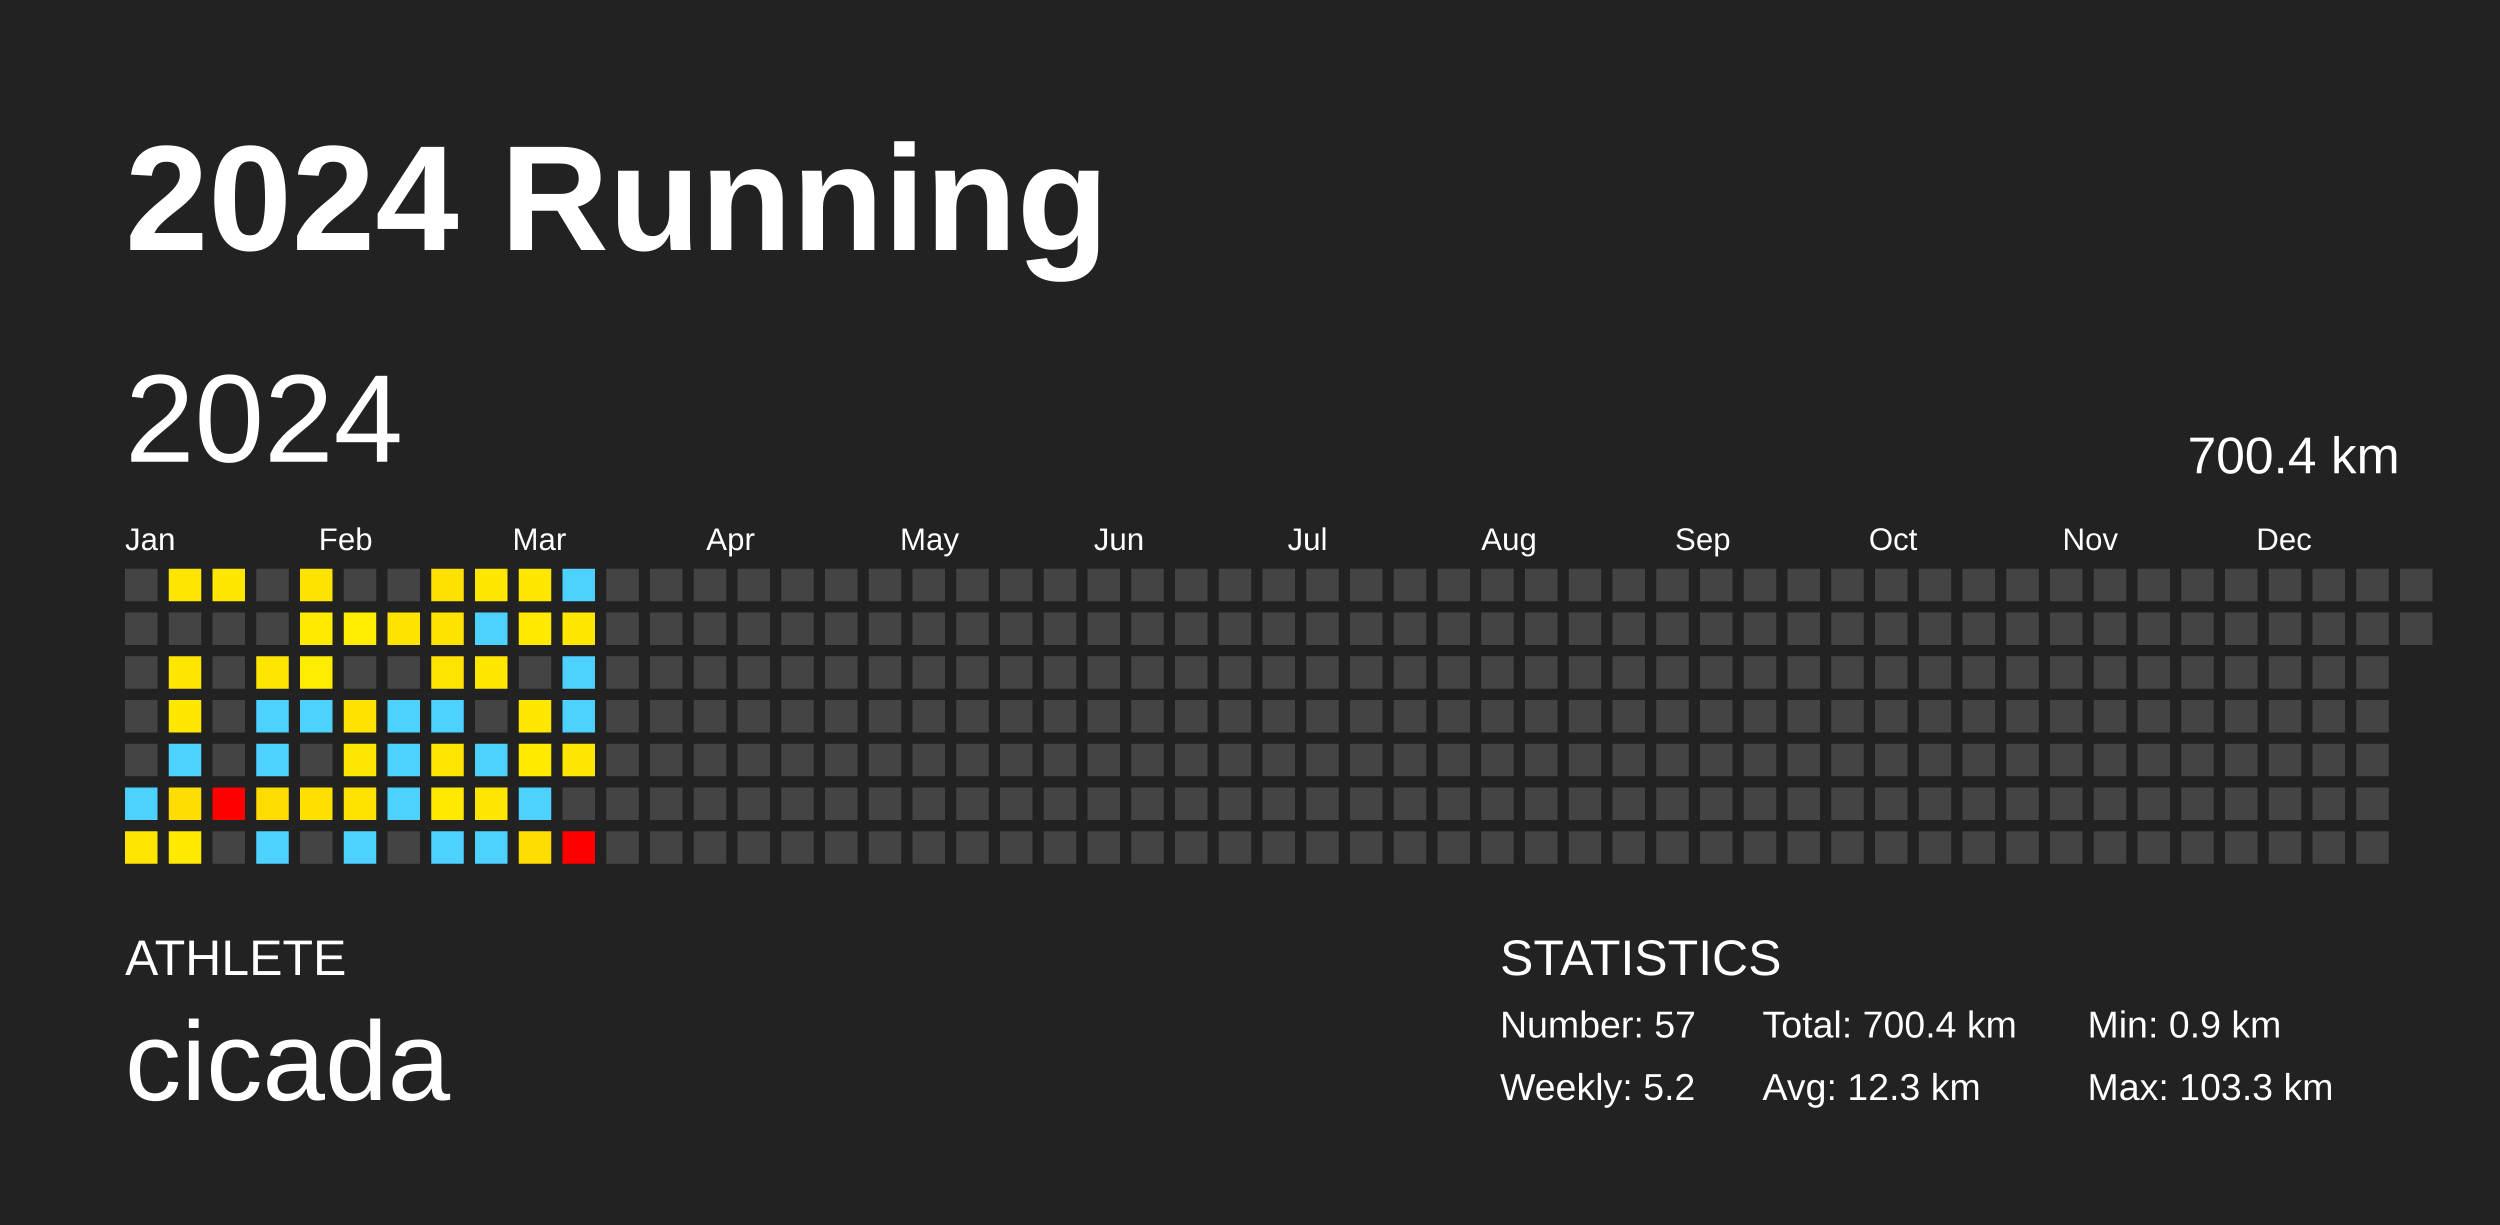
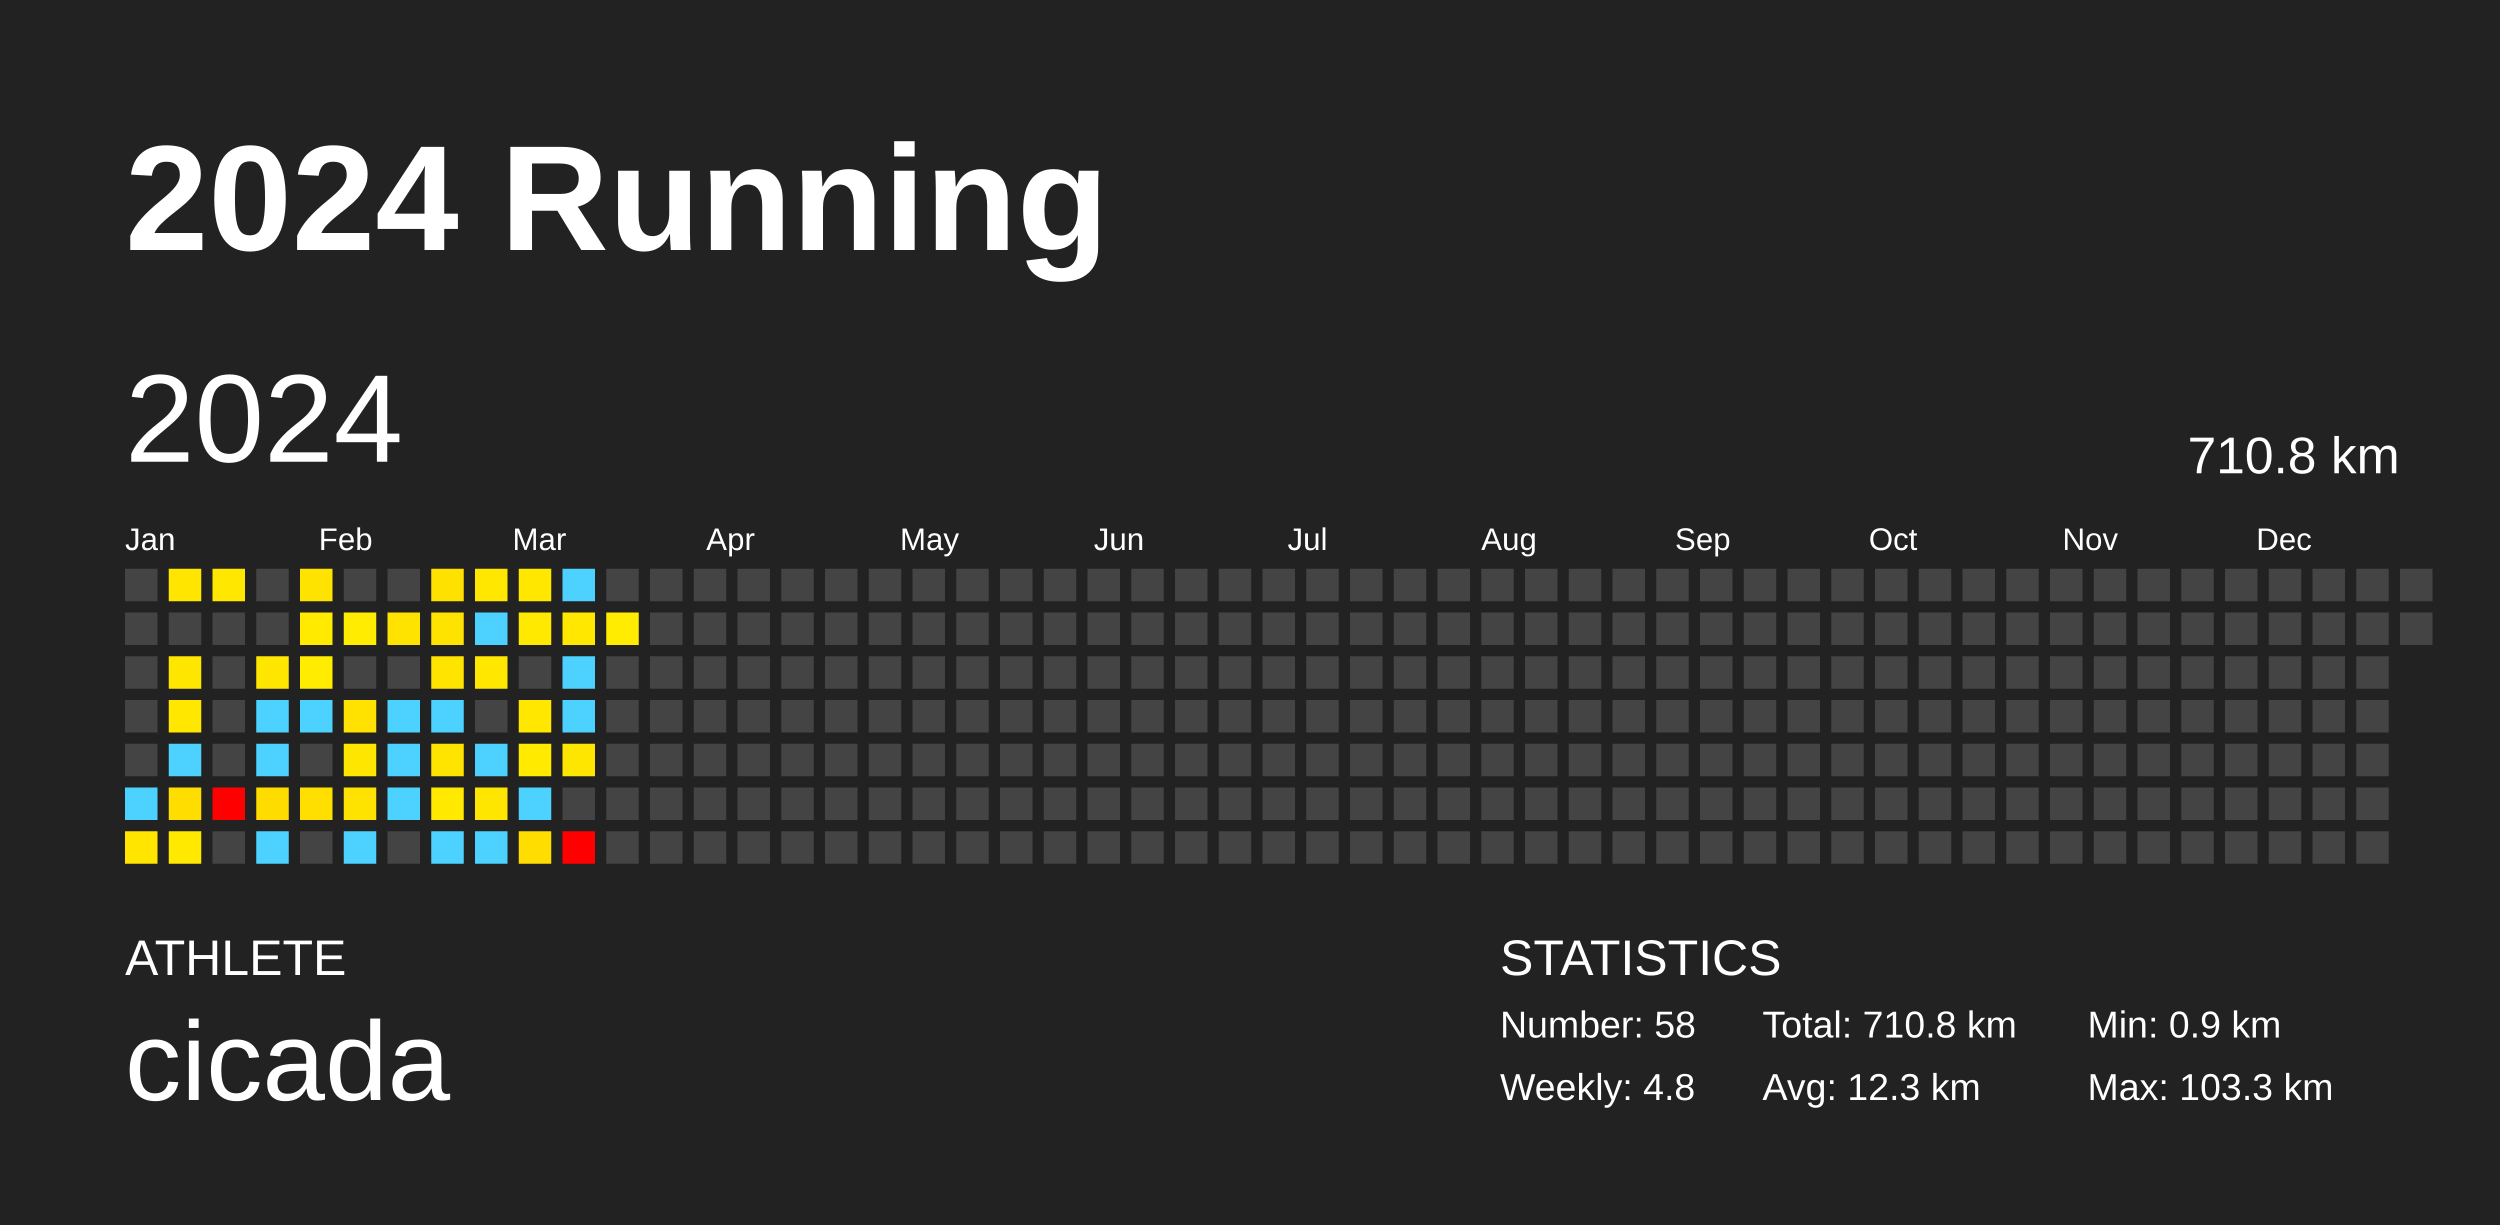
<svg xmlns="http://www.w3.org/2000/svg" baseProfile="full" height="98mm" version="1.1" viewBox="0,0,200,98" width="200mm">
  <defs />
  <rect fill="#222222" height="98" width="200" x="0" y="0" />
  <text fill="#FFFFFF" style="font-size:12px; font-family:Arial; font-weight:bold;" x="10" y="20">2024 Running</text>
  <text fill="#FFFFFF" style="font-size:4px; font-family:Arial" x="10" y="78">ATHLETE</text>
  <text fill="#FFFFFF" style="font-size:9px; font-family:Arial" x="10" y="88">cicada</text>
  <text fill="#FFFFFF" style="font-size:4px; font-family:Arial" x="120" y="78">STATISTICS</text>
-   <text fill="#FFFFFF" style="font-size:3px; font-family:Arial" x="120" y="83">Number: 57</text>
-   <text fill="#FFFFFF" style="font-size:3px; font-family:Arial" x="120" y="88">Weekly: 5.2</text>
-   <text fill="#FFFFFF" style="font-size:3px; font-family:Arial" x="141" y="83">Total: 700.4 km</text>
+   <text fill="#FFFFFF" style="font-size:3px; font-family:Arial" x="120" y="83">Number: 58</text>
+   <text fill="#FFFFFF" style="font-size:3px; font-family:Arial" x="120" y="88">Weekly: 4.8</text>
+   <text fill="#FFFFFF" style="font-size:3px; font-family:Arial" x="141" y="83">Total: 710.8 km</text>
  <text fill="#FFFFFF" style="font-size:3px; font-family:Arial" x="141" y="88">Avg: 12.3 km</text>
  <text fill="#FFFFFF" style="font-size:3px; font-family:Arial" x="167" y="83">Min: 0.9 km</text>
  <text fill="#FFFFFF" style="font-size:3px; font-family:Arial" x="167" y="88">Max: 103.3 km</text>
  <text dominant-baseline="hanging" fill="#FFFFFF" style="font-size:10.0px; font-family:Arial;" x="10" y="30">2024</text>
-   <text dominant-baseline="hanging" fill="#FFFFFF" style="font-size:4.125px; font-family:Arial;" x="175" y="35">700.4 km</text>
+   <text dominant-baseline="hanging" fill="#FFFFFF" style="font-size:4.125px; font-family:Arial;" x="175" y="35">710.8 km</text>
  <text fill="#FFFFFF" style="font-size:2.5px; font-family:Arial" x="10.0" y="44">Jan</text>
  <text fill="#FFFFFF" style="font-size:2.5px; font-family:Arial" x="25.5" y="44">Feb</text>
  <text fill="#FFFFFF" style="font-size:2.5px; font-family:Arial" x="41.0" y="44">Mar</text>
  <text fill="#FFFFFF" style="font-size:2.5px; font-family:Arial" x="56.5" y="44">Apr</text>
  <text fill="#FFFFFF" style="font-size:2.5px; font-family:Arial" x="72.0" y="44">May</text>
  <text fill="#FFFFFF" style="font-size:2.5px; font-family:Arial" x="87.5" y="44">Jun</text>
  <text fill="#FFFFFF" style="font-size:2.5px; font-family:Arial" x="103.0" y="44">Jul</text>
  <text fill="#FFFFFF" style="font-size:2.5px; font-family:Arial" x="118.5" y="44">Aug</text>
  <text fill="#FFFFFF" style="font-size:2.5px; font-family:Arial" x="134.0" y="44">Sep</text>
  <text fill="#FFFFFF" style="font-size:2.5px; font-family:Arial" x="149.5" y="44">Oct</text>
  <text fill="#FFFFFF" style="font-size:2.5px; font-family:Arial" x="165.0" y="44">Nov</text>
  <text fill="#FFFFFF" style="font-size:2.5px; font-family:Arial" x="180.5" y="44">Dec</text>
  <rect fill="#444444" height="2.6" width="2.6" x="10.0" y="45.5" />
  <rect fill="#444444" height="2.6" width="2.6" x="10.0" y="49.0" />
  <rect fill="#444444" height="2.6" width="2.6" x="10.0" y="52.5" />
  <rect fill="#444444" height="2.6" width="2.6" x="10.0" y="56.0" />
  <rect fill="#444444" height="2.6" width="2.6" x="10.0" y="59.5" />
  <rect fill="#4dd2ff" height="2.6" width="2.6" x="10.0" y="63.0" />
  <rect fill="#ffe500" height="2.6" width="2.6" x="10.0" y="66.5" />
  <rect fill="#ffe500" height="2.6" width="2.6" x="13.5" y="45.5" />
  <rect fill="#444444" height="2.6" width="2.6" x="13.5" y="49.0" />
  <rect fill="#ffe600" height="2.6" width="2.6" x="13.5" y="52.5" />
  <rect fill="#ffe700" height="2.6" width="2.6" x="13.5" y="56.0" />
  <rect fill="#4dd2ff" height="2.6" width="2.6" x="13.5" y="59.5" />
  <rect fill="#ffdd00" height="2.6" width="2.6" x="13.5" y="63.0" />
  <rect fill="#ffe900" height="2.6" width="2.6" x="13.5" y="66.5" />
  <rect fill="#ffe700" height="2.6" width="2.6" x="17.0" y="45.5" />
  <rect fill="#444444" height="2.6" width="2.6" x="17.0" y="49.0" />
  <rect fill="#444444" height="2.6" width="2.6" x="17.0" y="52.5" />
  <rect fill="#444444" height="2.6" width="2.6" x="17.0" y="56.0" />
  <rect fill="#444444" height="2.6" width="2.6" x="17.0" y="59.5" />
  <rect fill="red" height="2.6" width="2.6" x="17.0" y="63.0" />
  <rect fill="#444444" height="2.6" width="2.6" x="17.0" y="66.5" />
  <rect fill="#444444" height="2.6" width="2.6" x="20.5" y="45.5" />
  <rect fill="#444444" height="2.6" width="2.6" x="20.5" y="49.0" />
  <rect fill="#ffe600" height="2.6" width="2.6" x="20.5" y="52.5" />
  <rect fill="#4dd2ff" height="2.6" width="2.6" x="20.5" y="56.0" />
  <rect fill="#4dd2ff" height="2.6" width="2.6" x="20.5" y="59.5" />
  <rect fill="#ffdc00" height="2.6" width="2.6" x="20.5" y="63.0" />
  <rect fill="#4dd2ff" height="2.6" width="2.6" x="20.5" y="66.5" />
  <rect fill="#ffe300" height="2.6" width="2.6" x="24.0" y="45.5" />
  <rect fill="#ffea00" height="2.6" width="2.6" x="24.0" y="49.0" />
  <rect fill="#ffec00" height="2.6" width="2.6" x="24.0" y="52.5" />
  <rect fill="#4dd2ff" height="2.6" width="2.6" x="24.0" y="56.0" />
  <rect fill="#444444" height="2.6" width="2.6" x="24.0" y="59.5" />
  <rect fill="#ffdf00" height="2.6" width="2.6" x="24.0" y="63.0" />
  <rect fill="#444444" height="2.6" width="2.6" x="24.0" y="66.5" />
  <rect fill="#444444" height="2.6" width="2.6" x="27.5" y="45.5" />
  <rect fill="#ffec00" height="2.6" width="2.6" x="27.5" y="49.0" />
  <rect fill="#444444" height="2.6" width="2.6" x="27.5" y="52.5" />
  <rect fill="#ffe200" height="2.6" width="2.6" x="27.5" y="56.0" />
  <rect fill="#ffe600" height="2.6" width="2.6" x="27.5" y="59.5" />
  <rect fill="#ffe300" height="2.6" width="2.6" x="27.5" y="63.0" />
  <rect fill="#4dd2ff" height="2.6" width="2.6" x="27.5" y="66.5" />
  <rect fill="#444444" height="2.6" width="2.6" x="31.0" y="45.5" />
  <rect fill="#ffe300" height="2.6" width="2.6" x="31.0" y="49.0" />
  <rect fill="#444444" height="2.6" width="2.6" x="31.0" y="52.5" />
  <rect fill="#4dd2ff" height="2.6" width="2.6" x="31.0" y="56.0" />
  <rect fill="#4dd2ff" height="2.6" width="2.6" x="31.0" y="59.5" />
  <rect fill="#4dd2ff" height="2.6" width="2.6" x="31.0" y="63.0" />
  <rect fill="#444444" height="2.6" width="2.6" x="31.0" y="66.5" />
  <rect fill="#ffe100" height="2.6" width="2.6" x="34.5" y="45.5" />
  <rect fill="#ffe300" height="2.6" width="2.6" x="34.5" y="49.0" />
  <rect fill="#ffe400" height="2.6" width="2.6" x="34.5" y="52.5" />
  <rect fill="#4dd2ff" height="2.6" width="2.6" x="34.5" y="56.0" />
  <rect fill="#ffe400" height="2.6" width="2.6" x="34.5" y="59.5" />
  <rect fill="#ffe900" height="2.6" width="2.6" x="34.5" y="63.0" />
  <rect fill="#4dd2ff" height="2.6" width="2.6" x="34.5" y="66.5" />
  <rect fill="#ffe700" height="2.6" width="2.6" x="38.0" y="45.5" />
  <rect fill="#4dd2ff" height="2.6" width="2.6" x="38.0" y="49.0" />
  <rect fill="#ffe700" height="2.6" width="2.6" x="38.0" y="52.5" />
  <rect fill="#444444" height="2.6" width="2.6" x="38.0" y="56.0" />
  <rect fill="#4dd2ff" height="2.6" width="2.6" x="38.0" y="59.5" />
  <rect fill="#ffe600" height="2.6" width="2.6" x="38.0" y="63.0" />
  <rect fill="#4dd2ff" height="2.6" width="2.6" x="38.0" y="66.5" />
  <rect fill="#ffe700" height="2.6" width="2.6" x="41.5" y="45.5" />
  <rect fill="#ffe900" height="2.6" width="2.6" x="41.5" y="49.0" />
  <rect fill="#444444" height="2.6" width="2.6" x="41.5" y="52.5" />
  <rect fill="#ffe700" height="2.6" width="2.6" x="41.5" y="56.0" />
  <rect fill="#ffea00" height="2.6" width="2.6" x="41.5" y="59.5" />
  <rect fill="#4dd2ff" height="2.6" width="2.6" x="41.5" y="63.0" />
  <rect fill="#ffdd00" height="2.6" width="2.6" x="41.5" y="66.5" />
  <rect fill="#4dd2ff" height="2.6" width="2.6" x="45.0" y="45.5" />
  <rect fill="#ffe700" height="2.6" width="2.6" x="45.0" y="49.0" />
  <rect fill="#4dd2ff" height="2.6" width="2.6" x="45.0" y="52.5" />
  <rect fill="#4dd2ff" height="2.6" width="2.6" x="45.0" y="56.0" />
  <rect fill="#ffe600" height="2.6" width="2.6" x="45.0" y="59.5" />
  <rect fill="#444444" height="2.6" width="2.6" x="45.0" y="63.0" />
  <rect fill="red" height="2.6" width="2.6" x="45.0" y="66.5" />
  <rect fill="#444444" height="2.6" width="2.6" x="48.5" y="45.5" />
-   <rect fill="#444444" height="2.6" width="2.6" x="48.5" y="49.0" />
+   <rect fill="#ffec00" height="2.6" width="2.6" x="48.5" y="49.0" />
  <rect fill="#444444" height="2.6" width="2.6" x="48.5" y="52.5" />
  <rect fill="#444444" height="2.6" width="2.6" x="48.5" y="56.0" />
  <rect fill="#444444" height="2.6" width="2.6" x="48.5" y="59.5" />
  <rect fill="#444444" height="2.6" width="2.6" x="48.5" y="63.0" />
  <rect fill="#444444" height="2.6" width="2.6" x="48.5" y="66.5" />
  <rect fill="#444444" height="2.6" width="2.6" x="52.0" y="45.5" />
  <rect fill="#444444" height="2.6" width="2.6" x="52.0" y="49.0" />
  <rect fill="#444444" height="2.6" width="2.6" x="52.0" y="52.5" />
  <rect fill="#444444" height="2.6" width="2.6" x="52.0" y="56.0" />
  <rect fill="#444444" height="2.6" width="2.6" x="52.0" y="59.5" />
  <rect fill="#444444" height="2.6" width="2.6" x="52.0" y="63.0" />
  <rect fill="#444444" height="2.6" width="2.6" x="52.0" y="66.5" />
  <rect fill="#444444" height="2.6" width="2.6" x="55.5" y="45.5" />
  <rect fill="#444444" height="2.6" width="2.6" x="55.5" y="49.0" />
  <rect fill="#444444" height="2.6" width="2.6" x="55.5" y="52.5" />
  <rect fill="#444444" height="2.6" width="2.6" x="55.5" y="56.0" />
  <rect fill="#444444" height="2.6" width="2.6" x="55.5" y="59.5" />
  <rect fill="#444444" height="2.6" width="2.6" x="55.5" y="63.0" />
  <rect fill="#444444" height="2.6" width="2.6" x="55.5" y="66.5" />
  <rect fill="#444444" height="2.6" width="2.6" x="59.0" y="45.5" />
  <rect fill="#444444" height="2.6" width="2.6" x="59.0" y="49.0" />
  <rect fill="#444444" height="2.6" width="2.6" x="59.0" y="52.5" />
  <rect fill="#444444" height="2.6" width="2.6" x="59.0" y="56.0" />
  <rect fill="#444444" height="2.6" width="2.6" x="59.0" y="59.5" />
  <rect fill="#444444" height="2.6" width="2.6" x="59.0" y="63.0" />
  <rect fill="#444444" height="2.6" width="2.6" x="59.0" y="66.5" />
  <rect fill="#444444" height="2.6" width="2.6" x="62.5" y="45.5" />
  <rect fill="#444444" height="2.6" width="2.6" x="62.5" y="49.0" />
  <rect fill="#444444" height="2.6" width="2.6" x="62.5" y="52.5" />
  <rect fill="#444444" height="2.6" width="2.6" x="62.5" y="56.0" />
  <rect fill="#444444" height="2.6" width="2.6" x="62.5" y="59.5" />
  <rect fill="#444444" height="2.6" width="2.6" x="62.5" y="63.0" />
  <rect fill="#444444" height="2.6" width="2.6" x="62.5" y="66.5" />
  <rect fill="#444444" height="2.6" width="2.6" x="66.0" y="45.5" />
  <rect fill="#444444" height="2.6" width="2.6" x="66.0" y="49.0" />
  <rect fill="#444444" height="2.6" width="2.6" x="66.0" y="52.5" />
  <rect fill="#444444" height="2.6" width="2.6" x="66.0" y="56.0" />
  <rect fill="#444444" height="2.6" width="2.6" x="66.0" y="59.5" />
  <rect fill="#444444" height="2.6" width="2.6" x="66.0" y="63.0" />
  <rect fill="#444444" height="2.6" width="2.6" x="66.0" y="66.5" />
  <rect fill="#444444" height="2.6" width="2.6" x="69.5" y="45.5" />
  <rect fill="#444444" height="2.6" width="2.6" x="69.5" y="49.0" />
  <rect fill="#444444" height="2.6" width="2.6" x="69.5" y="52.5" />
  <rect fill="#444444" height="2.6" width="2.6" x="69.5" y="56.0" />
  <rect fill="#444444" height="2.6" width="2.6" x="69.5" y="59.5" />
  <rect fill="#444444" height="2.6" width="2.6" x="69.5" y="63.0" />
  <rect fill="#444444" height="2.6" width="2.6" x="69.5" y="66.5" />
  <rect fill="#444444" height="2.6" width="2.6" x="73.0" y="45.5" />
  <rect fill="#444444" height="2.6" width="2.6" x="73.0" y="49.0" />
  <rect fill="#444444" height="2.6" width="2.6" x="73.0" y="52.5" />
  <rect fill="#444444" height="2.6" width="2.6" x="73.0" y="56.0" />
  <rect fill="#444444" height="2.6" width="2.6" x="73.0" y="59.5" />
  <rect fill="#444444" height="2.6" width="2.6" x="73.0" y="63.0" />
  <rect fill="#444444" height="2.6" width="2.6" x="73.0" y="66.5" />
  <rect fill="#444444" height="2.6" width="2.6" x="76.5" y="45.5" />
  <rect fill="#444444" height="2.6" width="2.6" x="76.5" y="49.0" />
  <rect fill="#444444" height="2.6" width="2.6" x="76.5" y="52.5" />
  <rect fill="#444444" height="2.6" width="2.6" x="76.5" y="56.0" />
  <rect fill="#444444" height="2.6" width="2.6" x="76.5" y="59.5" />
  <rect fill="#444444" height="2.6" width="2.6" x="76.5" y="63.0" />
  <rect fill="#444444" height="2.6" width="2.6" x="76.5" y="66.5" />
  <rect fill="#444444" height="2.6" width="2.6" x="80.0" y="45.5" />
  <rect fill="#444444" height="2.6" width="2.6" x="80.0" y="49.0" />
  <rect fill="#444444" height="2.6" width="2.6" x="80.0" y="52.5" />
  <rect fill="#444444" height="2.6" width="2.6" x="80.0" y="56.0" />
  <rect fill="#444444" height="2.6" width="2.6" x="80.0" y="59.5" />
  <rect fill="#444444" height="2.6" width="2.6" x="80.0" y="63.0" />
  <rect fill="#444444" height="2.6" width="2.6" x="80.0" y="66.5" />
  <rect fill="#444444" height="2.6" width="2.6" x="83.5" y="45.5" />
  <rect fill="#444444" height="2.6" width="2.6" x="83.5" y="49.0" />
  <rect fill="#444444" height="2.6" width="2.6" x="83.5" y="52.5" />
  <rect fill="#444444" height="2.6" width="2.6" x="83.5" y="56.0" />
  <rect fill="#444444" height="2.6" width="2.6" x="83.5" y="59.5" />
  <rect fill="#444444" height="2.6" width="2.6" x="83.5" y="63.0" />
  <rect fill="#444444" height="2.6" width="2.6" x="83.5" y="66.5" />
  <rect fill="#444444" height="2.6" width="2.6" x="87.0" y="45.5" />
  <rect fill="#444444" height="2.6" width="2.6" x="87.0" y="49.0" />
  <rect fill="#444444" height="2.6" width="2.6" x="87.0" y="52.5" />
  <rect fill="#444444" height="2.6" width="2.6" x="87.0" y="56.0" />
  <rect fill="#444444" height="2.6" width="2.6" x="87.0" y="59.5" />
  <rect fill="#444444" height="2.6" width="2.6" x="87.0" y="63.0" />
  <rect fill="#444444" height="2.6" width="2.6" x="87.0" y="66.5" />
  <rect fill="#444444" height="2.6" width="2.6" x="90.5" y="45.5" />
  <rect fill="#444444" height="2.6" width="2.6" x="90.5" y="49.0" />
  <rect fill="#444444" height="2.6" width="2.6" x="90.5" y="52.5" />
  <rect fill="#444444" height="2.6" width="2.6" x="90.5" y="56.0" />
  <rect fill="#444444" height="2.6" width="2.6" x="90.5" y="59.5" />
  <rect fill="#444444" height="2.6" width="2.6" x="90.5" y="63.0" />
  <rect fill="#444444" height="2.6" width="2.6" x="90.5" y="66.5" />
  <rect fill="#444444" height="2.6" width="2.6" x="94.0" y="45.5" />
  <rect fill="#444444" height="2.6" width="2.6" x="94.0" y="49.0" />
  <rect fill="#444444" height="2.6" width="2.6" x="94.0" y="52.5" />
  <rect fill="#444444" height="2.6" width="2.6" x="94.0" y="56.0" />
  <rect fill="#444444" height="2.6" width="2.6" x="94.0" y="59.5" />
  <rect fill="#444444" height="2.6" width="2.6" x="94.0" y="63.0" />
  <rect fill="#444444" height="2.6" width="2.6" x="94.0" y="66.5" />
  <rect fill="#444444" height="2.6" width="2.6" x="97.5" y="45.5" />
  <rect fill="#444444" height="2.6" width="2.6" x="97.5" y="49.0" />
  <rect fill="#444444" height="2.6" width="2.6" x="97.5" y="52.5" />
  <rect fill="#444444" height="2.6" width="2.6" x="97.5" y="56.0" />
  <rect fill="#444444" height="2.6" width="2.6" x="97.5" y="59.5" />
  <rect fill="#444444" height="2.6" width="2.6" x="97.5" y="63.0" />
  <rect fill="#444444" height="2.6" width="2.6" x="97.5" y="66.5" />
  <rect fill="#444444" height="2.6" width="2.6" x="101.0" y="45.5" />
  <rect fill="#444444" height="2.6" width="2.6" x="101.0" y="49.0" />
  <rect fill="#444444" height="2.6" width="2.6" x="101.0" y="52.5" />
  <rect fill="#444444" height="2.6" width="2.6" x="101.0" y="56.0" />
  <rect fill="#444444" height="2.6" width="2.6" x="101.0" y="59.5" />
  <rect fill="#444444" height="2.6" width="2.6" x="101.0" y="63.0" />
  <rect fill="#444444" height="2.6" width="2.6" x="101.0" y="66.5" />
  <rect fill="#444444" height="2.6" width="2.6" x="104.5" y="45.5" />
  <rect fill="#444444" height="2.6" width="2.6" x="104.5" y="49.0" />
  <rect fill="#444444" height="2.6" width="2.6" x="104.5" y="52.5" />
  <rect fill="#444444" height="2.6" width="2.6" x="104.5" y="56.0" />
  <rect fill="#444444" height="2.6" width="2.6" x="104.5" y="59.5" />
  <rect fill="#444444" height="2.6" width="2.6" x="104.5" y="63.0" />
  <rect fill="#444444" height="2.6" width="2.6" x="104.5" y="66.5" />
  <rect fill="#444444" height="2.6" width="2.6" x="108.0" y="45.5" />
  <rect fill="#444444" height="2.6" width="2.6" x="108.0" y="49.0" />
  <rect fill="#444444" height="2.6" width="2.6" x="108.0" y="52.5" />
  <rect fill="#444444" height="2.6" width="2.6" x="108.0" y="56.0" />
  <rect fill="#444444" height="2.6" width="2.6" x="108.0" y="59.5" />
  <rect fill="#444444" height="2.6" width="2.6" x="108.0" y="63.0" />
  <rect fill="#444444" height="2.6" width="2.6" x="108.0" y="66.5" />
  <rect fill="#444444" height="2.6" width="2.6" x="111.5" y="45.5" />
  <rect fill="#444444" height="2.6" width="2.6" x="111.5" y="49.0" />
  <rect fill="#444444" height="2.6" width="2.6" x="111.5" y="52.5" />
  <rect fill="#444444" height="2.6" width="2.6" x="111.5" y="56.0" />
  <rect fill="#444444" height="2.6" width="2.6" x="111.5" y="59.5" />
  <rect fill="#444444" height="2.6" width="2.6" x="111.5" y="63.0" />
  <rect fill="#444444" height="2.6" width="2.6" x="111.5" y="66.5" />
  <rect fill="#444444" height="2.6" width="2.6" x="115.0" y="45.5" />
  <rect fill="#444444" height="2.6" width="2.6" x="115.0" y="49.0" />
  <rect fill="#444444" height="2.6" width="2.6" x="115.0" y="52.5" />
  <rect fill="#444444" height="2.6" width="2.6" x="115.0" y="56.0" />
  <rect fill="#444444" height="2.6" width="2.6" x="115.0" y="59.5" />
  <rect fill="#444444" height="2.6" width="2.6" x="115.0" y="63.0" />
  <rect fill="#444444" height="2.6" width="2.6" x="115.0" y="66.5" />
  <rect fill="#444444" height="2.6" width="2.6" x="118.5" y="45.5" />
  <rect fill="#444444" height="2.6" width="2.6" x="118.5" y="49.0" />
  <rect fill="#444444" height="2.6" width="2.6" x="118.5" y="52.5" />
  <rect fill="#444444" height="2.6" width="2.6" x="118.5" y="56.0" />
  <rect fill="#444444" height="2.6" width="2.6" x="118.5" y="59.5" />
  <rect fill="#444444" height="2.6" width="2.6" x="118.5" y="63.0" />
  <rect fill="#444444" height="2.6" width="2.6" x="118.5" y="66.5" />
  <rect fill="#444444" height="2.6" width="2.6" x="122.0" y="45.5" />
  <rect fill="#444444" height="2.6" width="2.6" x="122.0" y="49.0" />
  <rect fill="#444444" height="2.6" width="2.6" x="122.0" y="52.5" />
  <rect fill="#444444" height="2.6" width="2.6" x="122.0" y="56.0" />
  <rect fill="#444444" height="2.6" width="2.6" x="122.0" y="59.5" />
  <rect fill="#444444" height="2.6" width="2.6" x="122.0" y="63.0" />
  <rect fill="#444444" height="2.6" width="2.6" x="122.0" y="66.5" />
  <rect fill="#444444" height="2.6" width="2.6" x="125.5" y="45.5" />
  <rect fill="#444444" height="2.6" width="2.6" x="125.5" y="49.0" />
  <rect fill="#444444" height="2.6" width="2.6" x="125.5" y="52.5" />
  <rect fill="#444444" height="2.6" width="2.6" x="125.5" y="56.0" />
  <rect fill="#444444" height="2.6" width="2.6" x="125.5" y="59.5" />
  <rect fill="#444444" height="2.6" width="2.6" x="125.5" y="63.0" />
  <rect fill="#444444" height="2.6" width="2.6" x="125.5" y="66.5" />
  <rect fill="#444444" height="2.6" width="2.6" x="129.0" y="45.5" />
  <rect fill="#444444" height="2.6" width="2.6" x="129.0" y="49.0" />
  <rect fill="#444444" height="2.6" width="2.6" x="129.0" y="52.5" />
  <rect fill="#444444" height="2.6" width="2.6" x="129.0" y="56.0" />
  <rect fill="#444444" height="2.6" width="2.6" x="129.0" y="59.5" />
  <rect fill="#444444" height="2.6" width="2.6" x="129.0" y="63.0" />
  <rect fill="#444444" height="2.6" width="2.6" x="129.0" y="66.5" />
  <rect fill="#444444" height="2.6" width="2.6" x="132.5" y="45.5" />
  <rect fill="#444444" height="2.6" width="2.6" x="132.5" y="49.0" />
  <rect fill="#444444" height="2.6" width="2.6" x="132.5" y="52.5" />
  <rect fill="#444444" height="2.6" width="2.6" x="132.5" y="56.0" />
  <rect fill="#444444" height="2.6" width="2.6" x="132.5" y="59.5" />
  <rect fill="#444444" height="2.6" width="2.6" x="132.5" y="63.0" />
  <rect fill="#444444" height="2.6" width="2.6" x="132.5" y="66.5" />
  <rect fill="#444444" height="2.6" width="2.6" x="136.0" y="45.5" />
  <rect fill="#444444" height="2.6" width="2.6" x="136.0" y="49.0" />
  <rect fill="#444444" height="2.6" width="2.6" x="136.0" y="52.5" />
  <rect fill="#444444" height="2.6" width="2.6" x="136.0" y="56.0" />
  <rect fill="#444444" height="2.6" width="2.6" x="136.0" y="59.5" />
  <rect fill="#444444" height="2.6" width="2.6" x="136.0" y="63.0" />
  <rect fill="#444444" height="2.6" width="2.6" x="136.0" y="66.5" />
  <rect fill="#444444" height="2.6" width="2.6" x="139.5" y="45.5" />
  <rect fill="#444444" height="2.6" width="2.6" x="139.5" y="49.0" />
  <rect fill="#444444" height="2.6" width="2.6" x="139.5" y="52.5" />
  <rect fill="#444444" height="2.6" width="2.6" x="139.5" y="56.0" />
  <rect fill="#444444" height="2.6" width="2.6" x="139.5" y="59.5" />
  <rect fill="#444444" height="2.6" width="2.6" x="139.5" y="63.0" />
  <rect fill="#444444" height="2.6" width="2.6" x="139.5" y="66.5" />
  <rect fill="#444444" height="2.6" width="2.6" x="143.0" y="45.5" />
  <rect fill="#444444" height="2.6" width="2.6" x="143.0" y="49.0" />
  <rect fill="#444444" height="2.6" width="2.6" x="143.0" y="52.5" />
  <rect fill="#444444" height="2.6" width="2.6" x="143.0" y="56.0" />
  <rect fill="#444444" height="2.6" width="2.6" x="143.0" y="59.5" />
  <rect fill="#444444" height="2.6" width="2.6" x="143.0" y="63.0" />
  <rect fill="#444444" height="2.6" width="2.6" x="143.0" y="66.5" />
  <rect fill="#444444" height="2.6" width="2.6" x="146.5" y="45.5" />
  <rect fill="#444444" height="2.6" width="2.6" x="146.5" y="49.0" />
  <rect fill="#444444" height="2.6" width="2.6" x="146.5" y="52.5" />
  <rect fill="#444444" height="2.6" width="2.6" x="146.5" y="56.0" />
  <rect fill="#444444" height="2.6" width="2.6" x="146.5" y="59.5" />
  <rect fill="#444444" height="2.6" width="2.6" x="146.5" y="63.0" />
  <rect fill="#444444" height="2.6" width="2.6" x="146.5" y="66.5" />
  <rect fill="#444444" height="2.6" width="2.6" x="150.0" y="45.5" />
  <rect fill="#444444" height="2.6" width="2.6" x="150.0" y="49.0" />
  <rect fill="#444444" height="2.6" width="2.6" x="150.0" y="52.5" />
  <rect fill="#444444" height="2.6" width="2.6" x="150.0" y="56.0" />
  <rect fill="#444444" height="2.6" width="2.6" x="150.0" y="59.5" />
  <rect fill="#444444" height="2.6" width="2.6" x="150.0" y="63.0" />
  <rect fill="#444444" height="2.6" width="2.6" x="150.0" y="66.5" />
  <rect fill="#444444" height="2.6" width="2.6" x="153.5" y="45.5" />
  <rect fill="#444444" height="2.6" width="2.6" x="153.5" y="49.0" />
  <rect fill="#444444" height="2.6" width="2.6" x="153.5" y="52.5" />
  <rect fill="#444444" height="2.6" width="2.6" x="153.5" y="56.0" />
  <rect fill="#444444" height="2.6" width="2.6" x="153.5" y="59.5" />
  <rect fill="#444444" height="2.6" width="2.6" x="153.5" y="63.0" />
  <rect fill="#444444" height="2.6" width="2.6" x="153.5" y="66.5" />
  <rect fill="#444444" height="2.6" width="2.6" x="157.0" y="45.5" />
  <rect fill="#444444" height="2.6" width="2.6" x="157.0" y="49.0" />
  <rect fill="#444444" height="2.6" width="2.6" x="157.0" y="52.5" />
  <rect fill="#444444" height="2.6" width="2.6" x="157.0" y="56.0" />
  <rect fill="#444444" height="2.6" width="2.6" x="157.0" y="59.5" />
  <rect fill="#444444" height="2.6" width="2.6" x="157.0" y="63.0" />
  <rect fill="#444444" height="2.6" width="2.6" x="157.0" y="66.5" />
  <rect fill="#444444" height="2.6" width="2.6" x="160.5" y="45.5" />
  <rect fill="#444444" height="2.6" width="2.6" x="160.5" y="49.0" />
  <rect fill="#444444" height="2.6" width="2.6" x="160.5" y="52.5" />
  <rect fill="#444444" height="2.6" width="2.6" x="160.5" y="56.0" />
  <rect fill="#444444" height="2.6" width="2.6" x="160.5" y="59.5" />
  <rect fill="#444444" height="2.6" width="2.6" x="160.5" y="63.0" />
  <rect fill="#444444" height="2.6" width="2.6" x="160.5" y="66.5" />
  <rect fill="#444444" height="2.6" width="2.6" x="164.0" y="45.5" />
  <rect fill="#444444" height="2.6" width="2.6" x="164.0" y="49.0" />
  <rect fill="#444444" height="2.6" width="2.6" x="164.0" y="52.5" />
  <rect fill="#444444" height="2.6" width="2.6" x="164.0" y="56.0" />
  <rect fill="#444444" height="2.6" width="2.6" x="164.0" y="59.5" />
  <rect fill="#444444" height="2.6" width="2.6" x="164.0" y="63.0" />
  <rect fill="#444444" height="2.6" width="2.6" x="164.0" y="66.5" />
  <rect fill="#444444" height="2.6" width="2.6" x="167.5" y="45.5" />
  <rect fill="#444444" height="2.6" width="2.6" x="167.5" y="49.0" />
  <rect fill="#444444" height="2.6" width="2.6" x="167.5" y="52.5" />
  <rect fill="#444444" height="2.6" width="2.6" x="167.5" y="56.0" />
  <rect fill="#444444" height="2.6" width="2.6" x="167.5" y="59.5" />
  <rect fill="#444444" height="2.6" width="2.6" x="167.5" y="63.0" />
  <rect fill="#444444" height="2.6" width="2.6" x="167.5" y="66.5" />
  <rect fill="#444444" height="2.6" width="2.6" x="171.0" y="45.5" />
  <rect fill="#444444" height="2.6" width="2.6" x="171.0" y="49.0" />
  <rect fill="#444444" height="2.6" width="2.6" x="171.0" y="52.5" />
  <rect fill="#444444" height="2.6" width="2.6" x="171.0" y="56.0" />
  <rect fill="#444444" height="2.6" width="2.6" x="171.0" y="59.5" />
  <rect fill="#444444" height="2.6" width="2.6" x="171.0" y="63.0" />
  <rect fill="#444444" height="2.6" width="2.6" x="171.0" y="66.5" />
  <rect fill="#444444" height="2.6" width="2.6" x="174.5" y="45.5" />
  <rect fill="#444444" height="2.6" width="2.6" x="174.5" y="49.0" />
  <rect fill="#444444" height="2.6" width="2.6" x="174.5" y="52.5" />
  <rect fill="#444444" height="2.6" width="2.6" x="174.5" y="56.0" />
  <rect fill="#444444" height="2.6" width="2.6" x="174.5" y="59.5" />
  <rect fill="#444444" height="2.6" width="2.6" x="174.5" y="63.0" />
  <rect fill="#444444" height="2.6" width="2.6" x="174.5" y="66.5" />
  <rect fill="#444444" height="2.6" width="2.6" x="178.0" y="45.5" />
  <rect fill="#444444" height="2.6" width="2.6" x="178.0" y="49.0" />
  <rect fill="#444444" height="2.6" width="2.6" x="178.0" y="52.5" />
  <rect fill="#444444" height="2.6" width="2.6" x="178.0" y="56.0" />
  <rect fill="#444444" height="2.6" width="2.6" x="178.0" y="59.5" />
  <rect fill="#444444" height="2.6" width="2.6" x="178.0" y="63.0" />
  <rect fill="#444444" height="2.6" width="2.6" x="178.0" y="66.5" />
  <rect fill="#444444" height="2.6" width="2.6" x="181.5" y="45.5" />
  <rect fill="#444444" height="2.6" width="2.6" x="181.5" y="49.0" />
  <rect fill="#444444" height="2.6" width="2.6" x="181.5" y="52.5" />
  <rect fill="#444444" height="2.6" width="2.6" x="181.5" y="56.0" />
  <rect fill="#444444" height="2.6" width="2.6" x="181.5" y="59.5" />
  <rect fill="#444444" height="2.6" width="2.6" x="181.5" y="63.0" />
  <rect fill="#444444" height="2.6" width="2.6" x="181.5" y="66.5" />
  <rect fill="#444444" height="2.6" width="2.6" x="185.0" y="45.5" />
  <rect fill="#444444" height="2.6" width="2.6" x="185.0" y="49.0" />
  <rect fill="#444444" height="2.6" width="2.6" x="185.0" y="52.5" />
  <rect fill="#444444" height="2.6" width="2.6" x="185.0" y="56.0" />
  <rect fill="#444444" height="2.6" width="2.6" x="185.0" y="59.5" />
  <rect fill="#444444" height="2.6" width="2.6" x="185.0" y="63.0" />
  <rect fill="#444444" height="2.6" width="2.6" x="185.0" y="66.5" />
  <rect fill="#444444" height="2.6" width="2.6" x="188.5" y="45.5" />
  <rect fill="#444444" height="2.6" width="2.6" x="188.5" y="49.0" />
  <rect fill="#444444" height="2.6" width="2.6" x="188.5" y="52.5" />
  <rect fill="#444444" height="2.6" width="2.6" x="188.5" y="56.0" />
  <rect fill="#444444" height="2.6" width="2.6" x="188.5" y="59.5" />
  <rect fill="#444444" height="2.6" width="2.6" x="188.5" y="63.0" />
  <rect fill="#444444" height="2.6" width="2.6" x="188.5" y="66.5" />
  <rect fill="#444444" height="2.6" width="2.6" x="192.0" y="45.5" />
  <rect fill="#444444" height="2.6" width="2.6" x="192.0" y="49.0" />
</svg>
